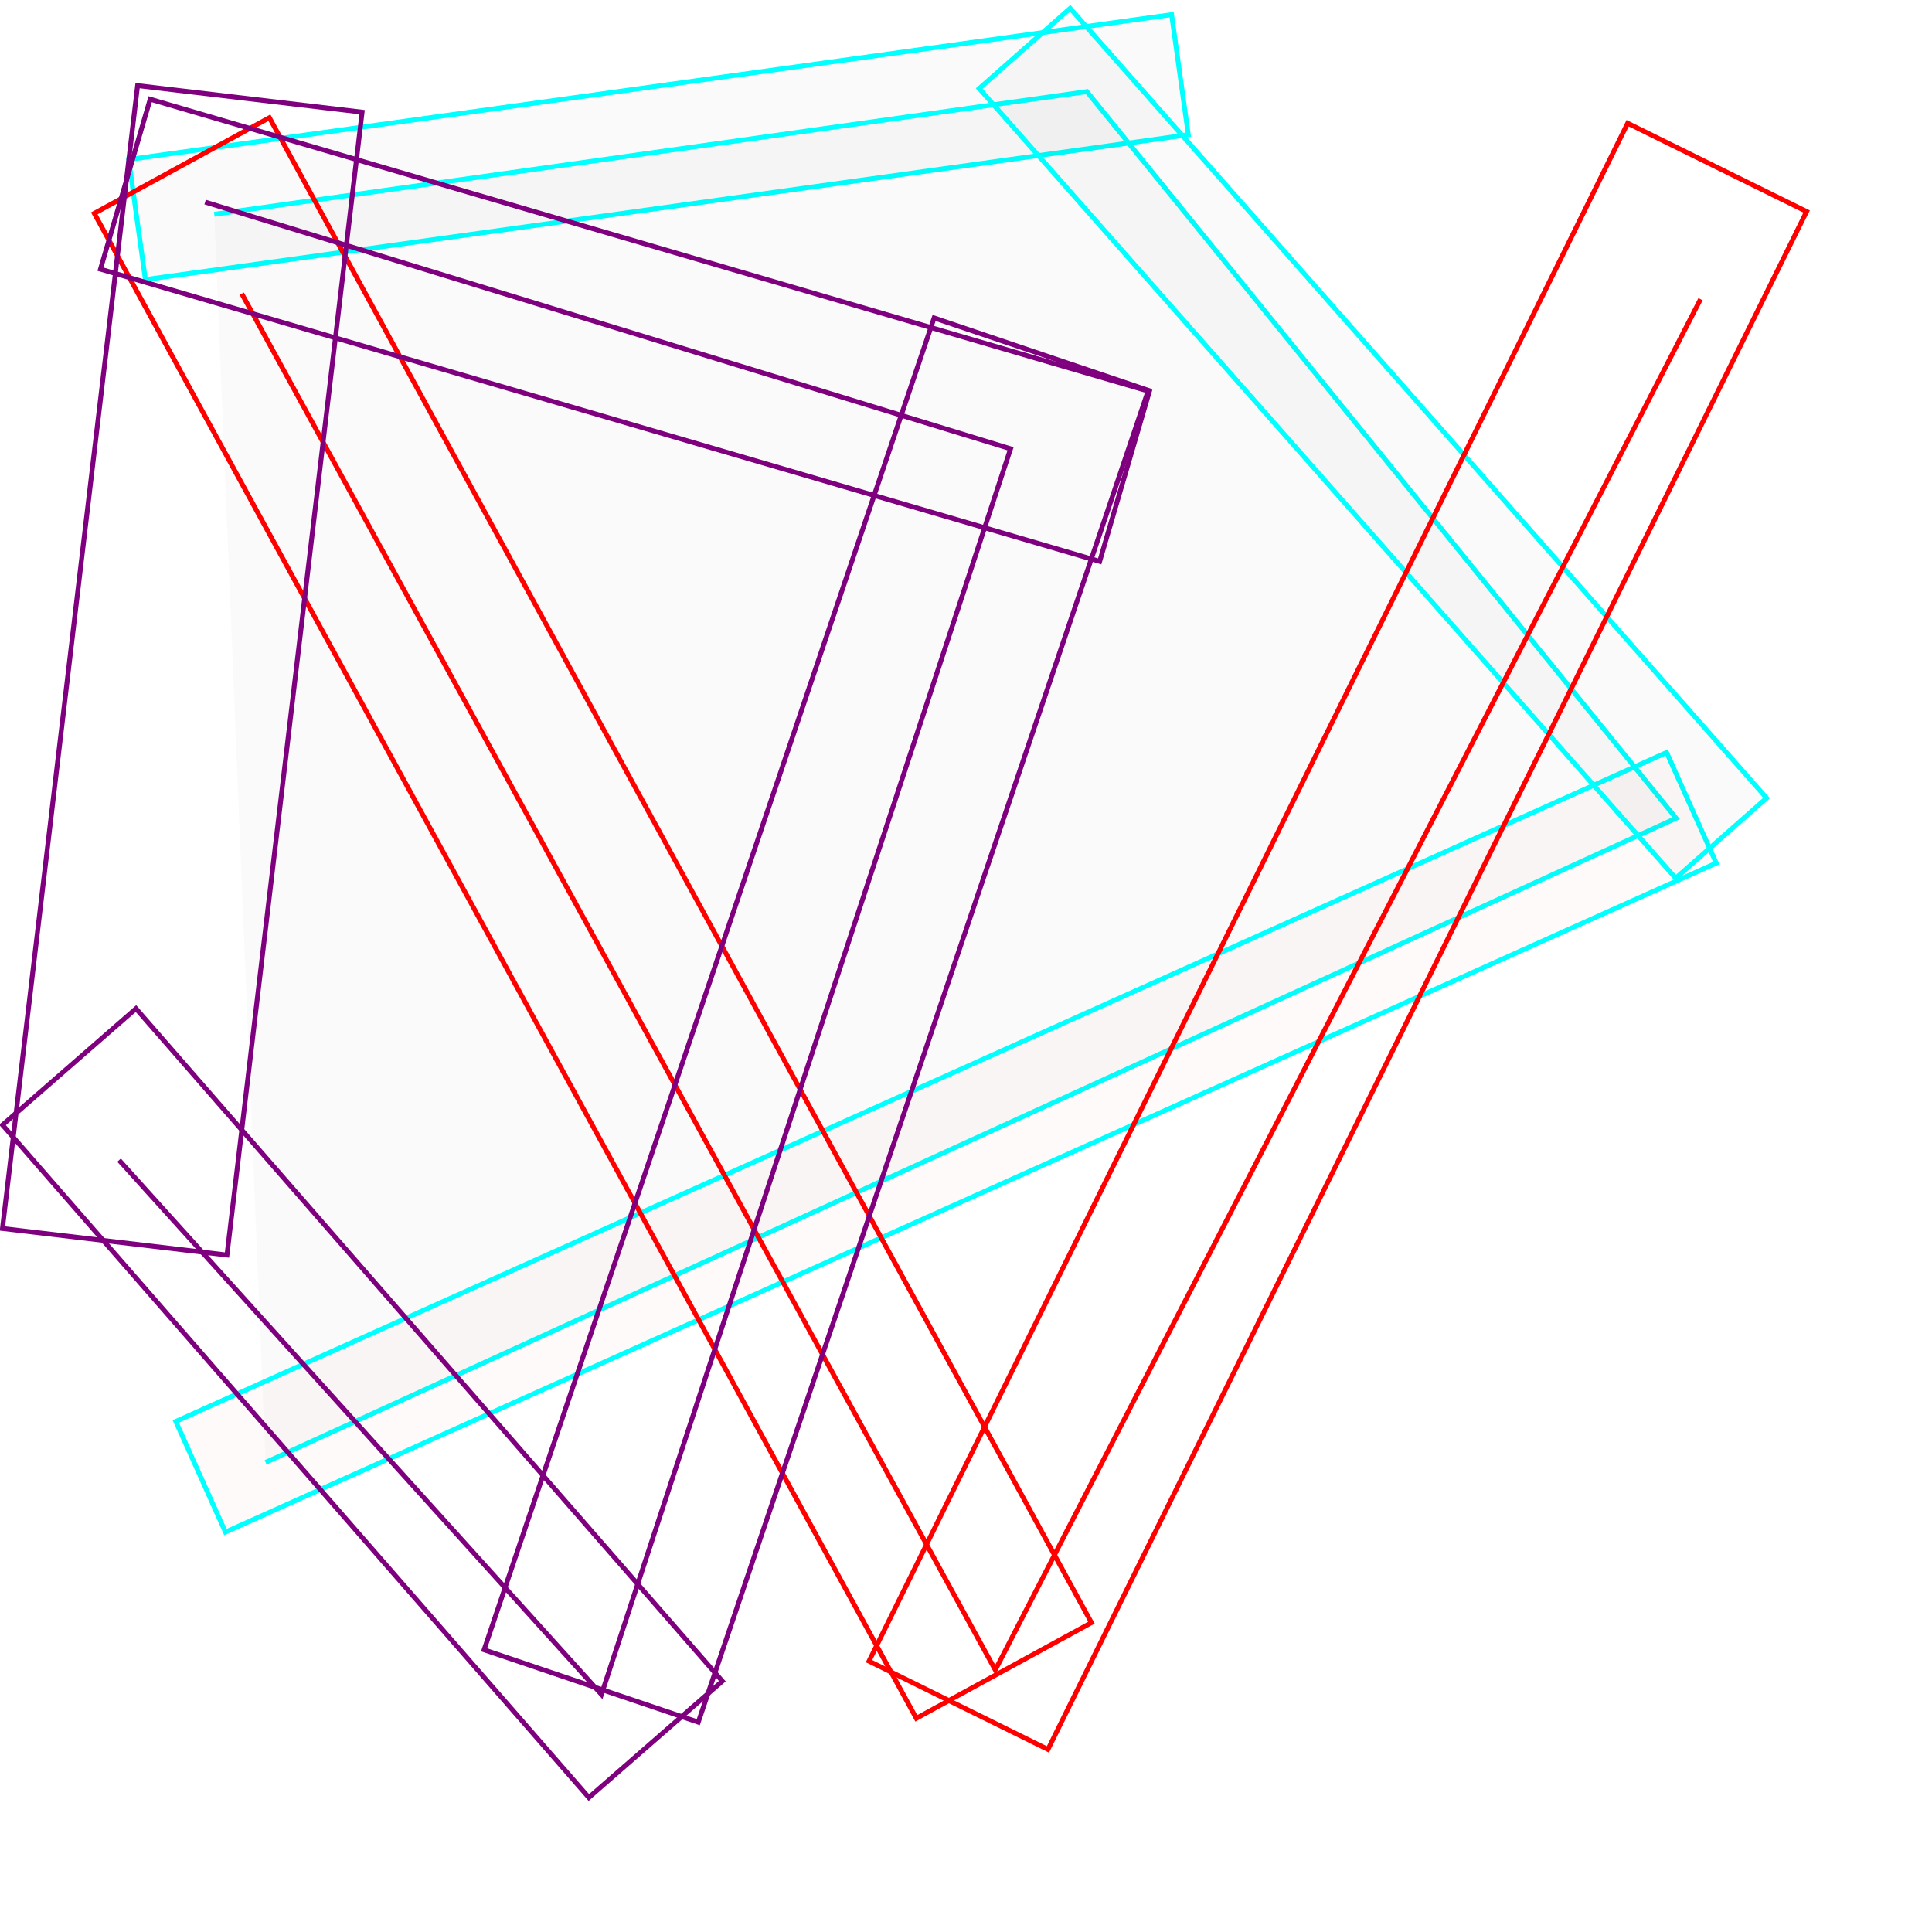
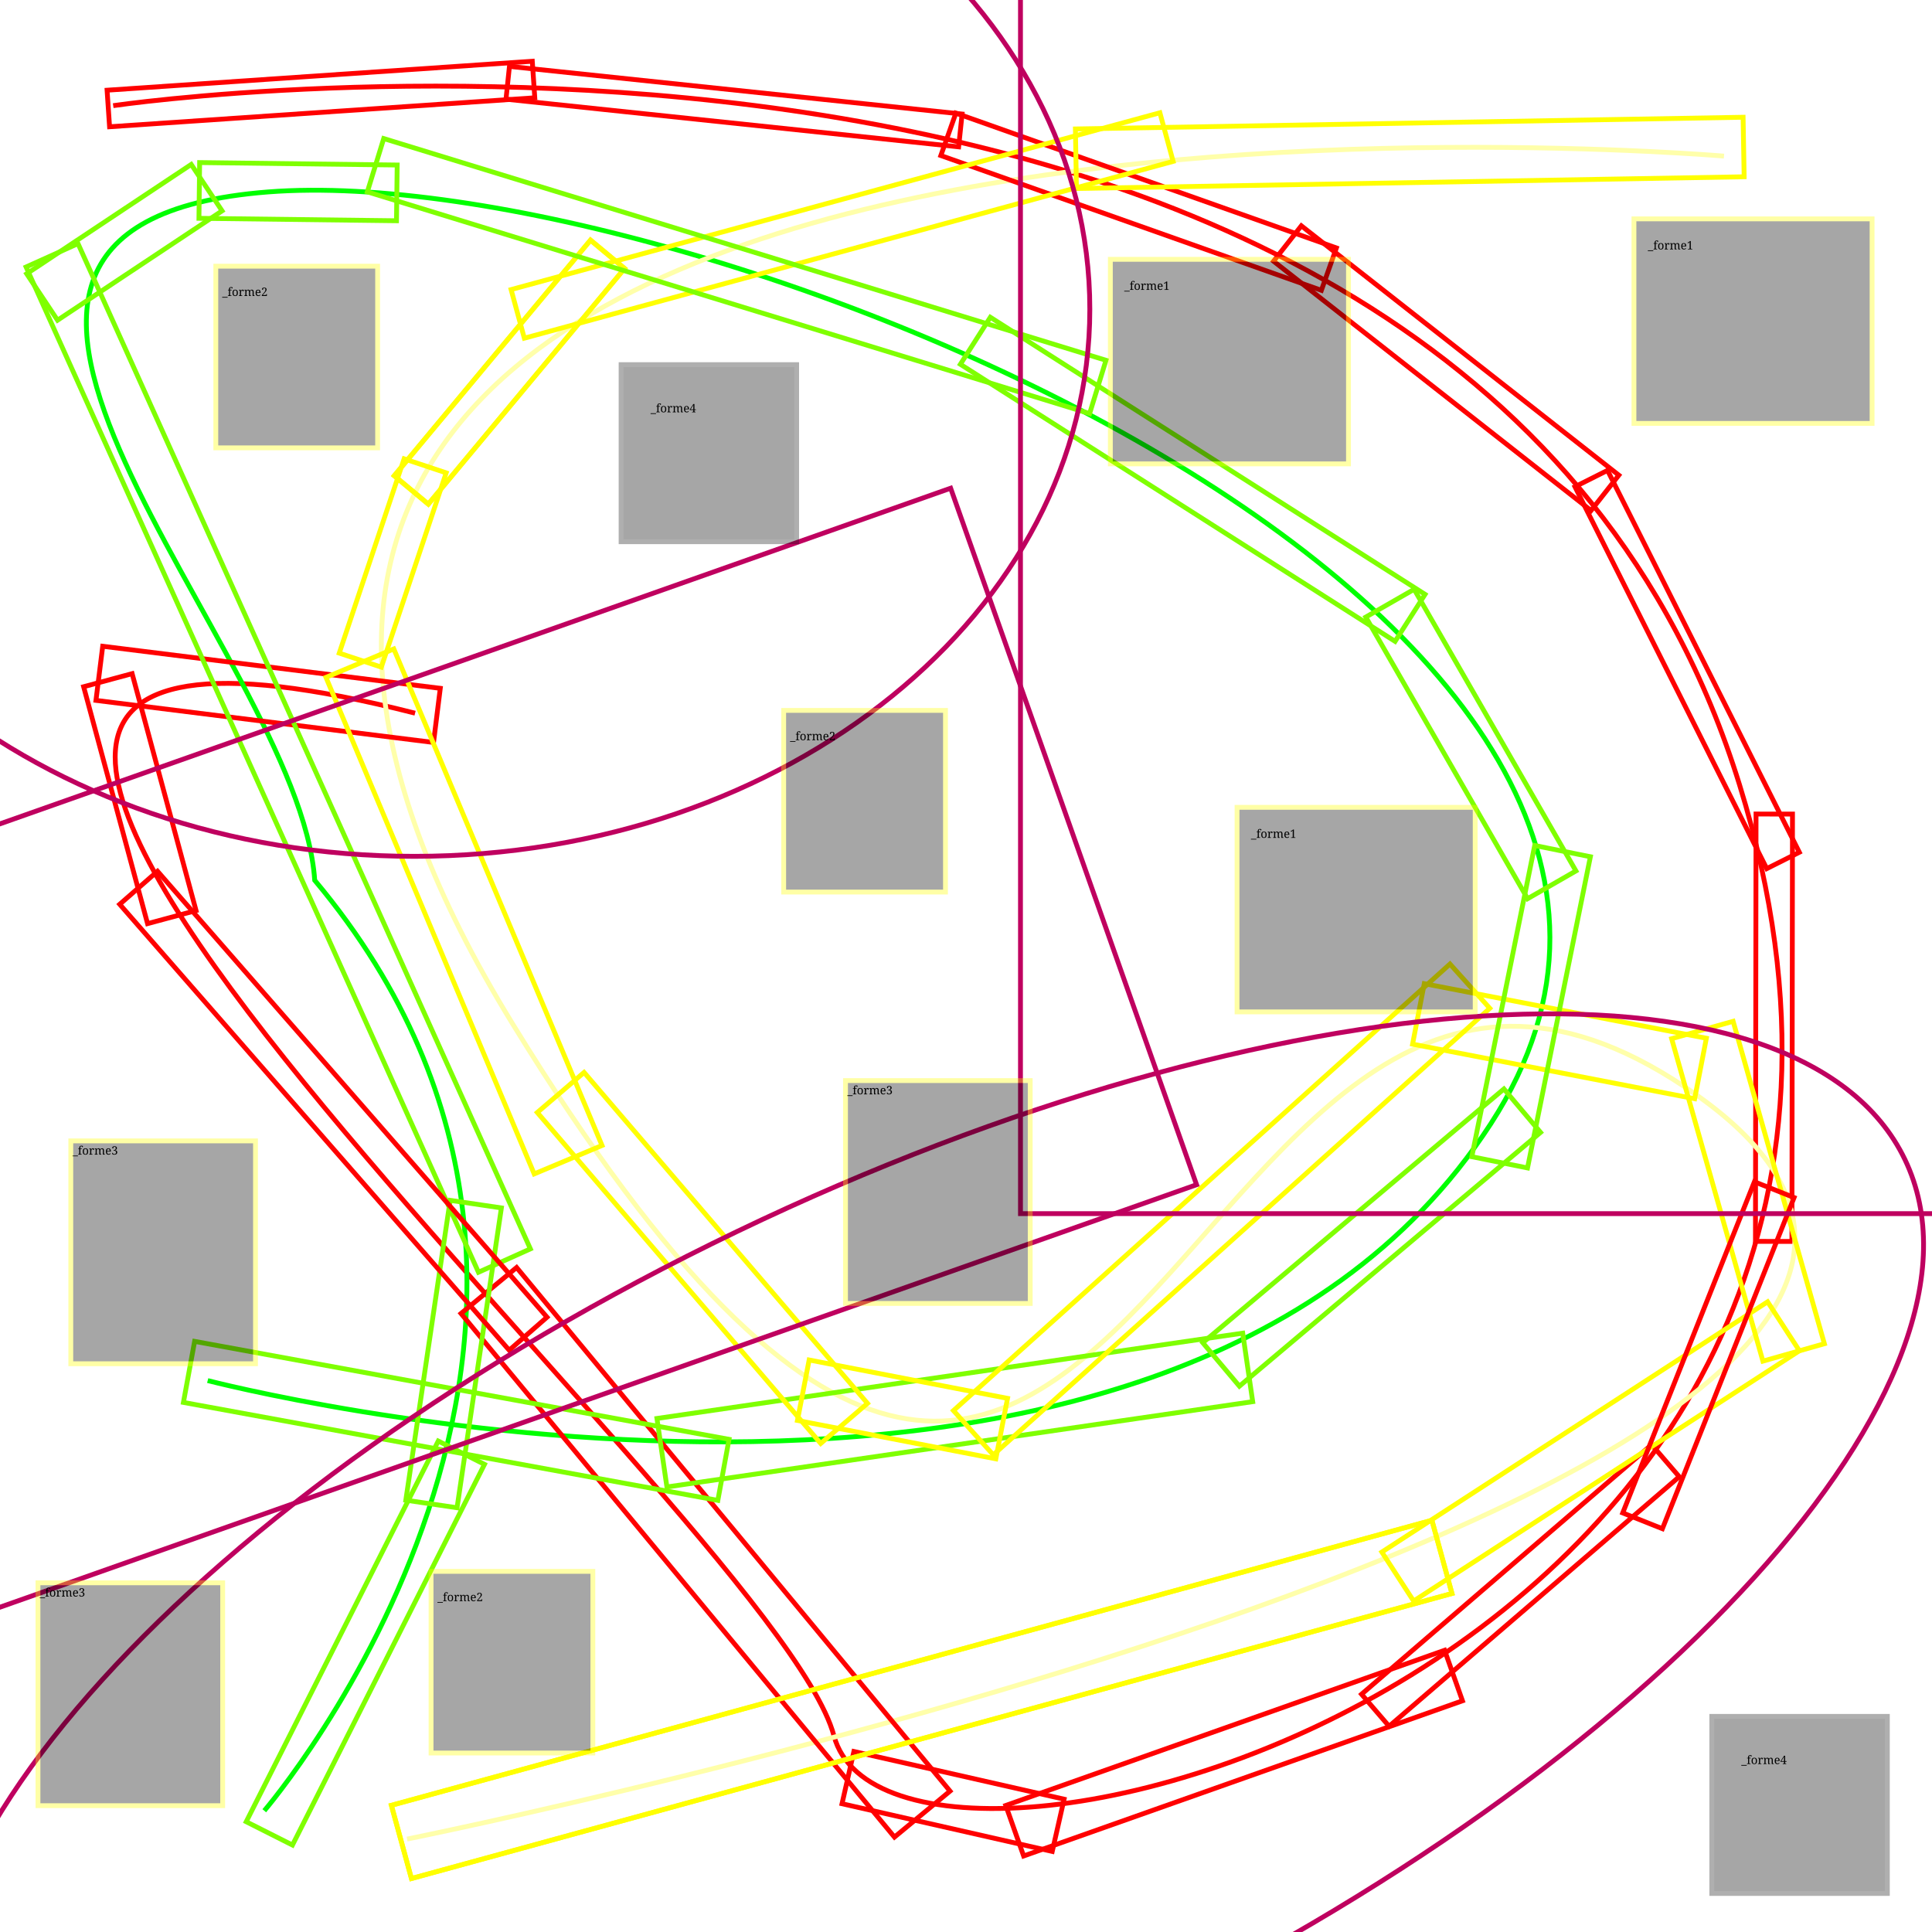
- <svg xmlns="http://www.w3.org/2000/svg" width="2000" height="2000">
-   <g display="none">
-     <ellipse opacity="0.2" transform="rotate(33.90628 460.4445,358.5185) " ry="450.37" rx="677.926" id="svg_1" cy="358.519" cx="460.444" stroke-linecap="null" stroke-linejoin="null" stroke-dasharray="null" stroke-width="5" stroke="#000000" fill="#ffff00" />
-     <rect stroke="#000000" id="svg_4" height="877.037" width="2005.333" y="1114.667" x="2.963" opacity="0.2" stroke-linecap="null" stroke-linejoin="null" stroke-dasharray="null" stroke-width="5" fill="#7f003f" />
-     <ellipse transform="rotate(-43.8767 1629.037,718.8148) " opacity="0.1" ry="625.778" rx="884.148" id="svg_2" cy="718.815" cx="1629.037" stroke-linecap="null" stroke-linejoin="null" stroke-dasharray="null" stroke-width="5" stroke="#000000" fill="#00ffff" />
-     <rect id="svg_3" height="687.407" width="1234.963" y="-210.37" x="465.185" opacity="0.2" stroke-linecap="null" stroke-linejoin="null" stroke-dasharray="null" stroke-width="5" stroke="#000000" fill="#ff0000" />
-     <rect stroke="#000000" transform="rotate(40.79464 513.7778,1250.963) " id="svg_5" height="984.777" width="1743.103" y="758.575" x="-357.774" opacity="0.2" stroke-linecap="null" stroke-linejoin="null" stroke-dasharray="null" stroke-width="5" fill="#ff0000" />
-   </g>
-   <g display="none">
-     <text xml:space="preserve" text-anchor="middle" font-family="serif" font-size="24" id="svg_6" y="1584" x="1612.444" opacity="0.2" stroke-linecap="null" stroke-linejoin="null" stroke-dasharray="null" stroke-width="0" stroke="#000000" fill="#000000">_forme3</text>
-     <text id="svg_7" xml:space="preserve" text-anchor="middle" font-family="serif" font-size="24" y="594.765" x="816" opacity="0.2" stroke-linecap="null" stroke-linejoin="null" stroke-dasharray="null" stroke-width="0" stroke="#000000" fill="#000000">_forme1</text>
-     <text id="svg_8" xml:space="preserve" text-anchor="middle" font-family="serif" font-size="24" y="1062.518" x="354.568" opacity="0.2" stroke-linecap="null" stroke-linejoin="null" stroke-dasharray="null" stroke-width="0" stroke="#000000" fill="#000000">_forme1</text>
-     <text id="svg_9" xml:space="preserve" text-anchor="middle" font-family="serif" font-size="24" y="566.321" x="1764.148" opacity="0.2" stroke-linecap="null" stroke-linejoin="null" stroke-dasharray="null" stroke-width="0" stroke="#000000" fill="#000000">_forme3</text>
+ <svg xmlns="http://www.w3.org/2000/svg" width="4000" height="4000">
+   <g display="inline">
+     <path fill="#000000" stroke="#ff0000" stroke-width="10" stroke-dasharray="null" stroke-linejoin="null" stroke-linecap="null" fill-opacity="0" d="m234.375,218.75c0,0 2804.688,-414.062 3367.188,1406.25c562.5,1820.312 -1750,2437.5 -1875,1968.75c-125,-468.75 -2617.188,-2562.5 -867.188,-2117.188" id="svg_1" />
+     <path fill="#000000" stroke="#00ff00" stroke-width="10" stroke-dasharray="null" stroke-linejoin="null" stroke-linecap="null" fill-opacity="0" d="m547.171,3748.946c0,0 870.054,-1012.285 104.429,-1926.348c-32.206,-475.072 -981.479,-1356.058 -96.617,-1425.215c884.862,-69.156 3210.938,882.812 2531.25,1929.688c-679.688,1046.875 -2656.25,531.25 -2656.25,531.25" id="svg_2" />
+     <rect stroke="#ff0000" fill="#000000" stroke-width="10" stroke-dasharray="null" stroke-linejoin="null" stroke-linecap="null" fill-opacity="0" x="3230.444" y="2090.07" width="884.781" height="75.471" transform="rotate(90.07578 3672.834,2127.805) " class="chemin0" id="svg_13" />
+     <path fill="#000000" stroke="#ffffaa" stroke-width="10" stroke-dasharray="null" stroke-linejoin="null" stroke-linecap="null" fill-opacity="0" d="m3569.336,323.242c0,0 -3812.5,-328.125 -2507.812,1796.875c1304.688,2125 1351.562,-632.812 2453.125,148.438c1101.562,781.25 -2671.875,1539.062 -2671.875,1539.062" id="svg_3" />
+     <rect transform="rotate(6.009794 1519.762,220.7531) " stroke="#ff0000" fill="#000000" stroke-width="10" stroke-dasharray="null" stroke-linejoin="null" stroke-linecap="null" fill-opacity="0" x="1048.594" y="186.609" width="942.337" height="68.288" id="svg_9" class="chemin0" />
+     <rect stroke="#ff0000" transform="rotate(-3.898652 664.4562,194.6193) " fill="#000000" stroke-width="10" stroke-dasharray="null" stroke-linejoin="null" stroke-linecap="null" fill-opacity="0" x="223.254" y="156.686" width="882.405" height="75.866" class="chemin0" id="svg_10" />
+     <rect stroke="#ff0000" fill="#000000" stroke-width="10" stroke-dasharray="null" stroke-linejoin="null" stroke-linecap="null" fill-opacity="0" x="2576.26" y="715.707" width="835.829" height="93.14" transform="rotate(38.14753 2994.175,762.277) " class="chemin0" id="svg_12" />
+     <rect stroke="#ff0000" fill="#000000" stroke-width="10" stroke-dasharray="null" stroke-linejoin="null" stroke-linecap="null" fill-opacity="0" x="2751.649" y="3238.794" width="792.311" height="87.498" transform="rotate(139.3022 3147.805,3282.542) " class="chemin0" id="svg_15" />
+     <rect stroke="#ff0000" fill="#000000" stroke-width="10" stroke-dasharray="null" stroke-linejoin="null" stroke-linecap="null" fill-opacity="0" x="1750.054" y="3674.263" width="446.31" height="110.948" transform="rotate(12.7854 1973.209,3729.737) " class="chemin0" id="svg_16" />
+     <rect stroke="#ff0000" fill="#000000" stroke-width="10" stroke-dasharray="null" stroke-linejoin="null" stroke-linecap="null" fill-opacity="0" x="757.049" y="3139.186" width="1407.328" height="149.364" transform="rotate(50.38295 1460.713,3213.868) " class="chemin0" id="svg_17" />
+     <rect stroke="#ff0000" fill="#000000" stroke-width="10" stroke-dasharray="null" stroke-linejoin="null" stroke-linecap="null" fill-opacity="0" x="35.511" y="1601.507" width="508.037" height="103.971" transform="rotate(74.90055 289.5297,1653.493) " class="chemin0" id="svg_18" />
+     <rect stroke="#ff0000" fill="#000000" stroke-width="10" stroke-dasharray="null" stroke-linejoin="null" stroke-linecap="null" fill-opacity="0" x="202.955" y="1381.126" width="704.313" height="112.936" transform="rotate(7.104777 555.1113,1437.594) " class="chemin0" id="svg_19" />
+     <rect stroke="#7fff00" fill="#000000" stroke-width="10" stroke-dasharray="null" stroke-linejoin="null" stroke-linecap="null" fill-opacity="0" x="2781.07" y="2154.565" width="117.631" height="815.355" id="svg_20" class="chemin1" transform="rotate(-130.121 2839.885,2562.242) " />
+     <rect stroke="#ffff00" fill="#000000" stroke-width="10" stroke-dasharray="null" stroke-linejoin="null" stroke-linecap="null" fill-opacity="0" x="3272.181" y="2400.135" width="693.796" height="132.294" id="svg_26" class="chemin2" transform="rotate(-105.8014 3619.079,2466.282) " />
+     <rect stroke="#7fff00" fill="#000000" stroke-width="10" stroke-dasharray="null" stroke-linejoin="null" stroke-linecap="null" fill-opacity="0" x="625.366" y="2749.789" width="627.532" height="107.234" class="chemin1" id="svg_21" transform="rotate(-81.58869 939.1314,2803.406) " />
+     <rect stroke="#7fff00" fill="#000000" stroke-width="10" stroke-dasharray="null" stroke-linejoin="null" stroke-linecap="null" fill-opacity="0" x="-565.107" y="1510.26" width="2282.336" height="117.887" class="chemin1" transform="rotate(65.7723 576.0609,1569.203) " id="svg_22" />
+     <rect stroke="#7fff00" fill="#000000" stroke-width="10" stroke-dasharray="null" stroke-linejoin="null" stroke-linecap="null" fill-opacity="0" x="412.598" y="339.107" width="409.023" height="115.418" class="chemin1" transform="rotate(-179.2929 617.1094,396.8163) " id="svg_23" />
+     <rect stroke="#7fff00" transform="rotate(-8.285502 1976.858,2919.38) " fill="#000000" stroke-width="10" stroke-dasharray="null" stroke-linejoin="null" stroke-linecap="null" fill-opacity="0" x="1364.061" y="2847.717" width="1225.595" height="143.326" class="chemin1" id="svg_25" />
+     <rect stroke="#ffff00" fill="#000000" stroke-width="10" stroke-dasharray="null" stroke-linejoin="null" stroke-linecap="null" fill-opacity="0" x="1008.774" y="452.961" width="91.786" height="634.923" class="chemin2" transform="rotate(39.78851 1054.667,770.4224) " id="svg_27" />
+     <rect stroke="#ffff00" fill="#000000" stroke-width="10" stroke-dasharray="null" stroke-linejoin="null" stroke-linecap="null" fill-opacity="0" x="1837.928" y="2442.384" width="1382.604" height="123.265" class="chemin2" transform="rotate(-41.96758 2529.23,2504.016) " id="svg_28" />
+     <rect stroke="#ffff00" fill="#000000" stroke-width="10" stroke-dasharray="null" stroke-linejoin="null" stroke-linecap="null" fill-opacity="0" x="2931.275" y="2091.91" width="594.88" height="127.539" class="chemin2" transform="rotate(10.95192 3228.715,2155.68) " id="svg_29" />
+     <rect stroke="#ffff00" fill="#000000" stroke-width="10" stroke-dasharray="null" stroke-linejoin="null" stroke-linecap="null" fill-opacity="0" x="2817.183" y="2944.558" width="952.027" height="120.847" class="chemin2" transform="rotate(-32.97474 3293.196,3004.982) " id="svg_30" />
+     <rect stroke="#ffff00" fill="#000000" stroke-width="10" stroke-dasharray="null" stroke-linejoin="null" stroke-linecap="null" fill-opacity="0" x="791.399" y="3439.845" width="2233.664" height="157.172" class="chemin2" transform="rotate(-15.31982 1908.231,3518.431) " id="svg_31" />
+     <rect id="svg_52" stroke="#ff0000" fill="#000000" stroke-width="10" stroke-dasharray="null" stroke-linejoin="null" stroke-linecap="null" fill-opacity="0" x="1939.479" y="371.096" width="835.829" height="93.14" transform="rotate(19.50491 2357.394,417.6661) " class="chemin0" />
+     <rect stroke="#ff0000" id="svg_53" fill="#000000" stroke-width="10" stroke-dasharray="null" stroke-linejoin="null" stroke-linecap="null" fill-opacity="0" x="3168.154" y="2761.681" width="737.837" height="88.397" transform="rotate(111.686 3537.073,2805.88) " class="chemin0" />
+     <rect id="svg_54" stroke="#ff0000" fill="#000000" stroke-width="10" stroke-dasharray="null" stroke-linejoin="null" stroke-linecap="null" fill-opacity="0" x="3050.647" y="1348.407" width="884.781" height="75.471" transform="rotate(63.33095 3493.037,1386.142) " class="chemin0" />
+     <rect id="svg_55" stroke="#ff0000" fill="#000000" stroke-width="10" stroke-dasharray="null" stroke-linejoin="null" stroke-linecap="null" fill-opacity="0" x="2073.268" y="3574.187" width="963.673" height="110.948" transform="rotate(-19.4747 2555.104,3629.661) " class="chemin0" />
+     <rect id="svg_56" stroke="#ff0000" fill="#000000" stroke-width="10" stroke-dasharray="null" stroke-linejoin="null" stroke-linecap="null" fill-opacity="0" x="77.265" y="2247.666" width="1225.813" height="103.971" transform="rotate(48.86466 690.1714,2299.652) " class="chemin0" />
+     <rect id="svg_57" stroke="#ffff00" fill="#000000" stroke-width="10" stroke-dasharray="null" stroke-linejoin="null" stroke-linecap="null" fill-opacity="0" x="1691.345" y="-229.303" width="104.323" height="1392.263" class="chemin2" transform="rotate(74.75539 1743.506,466.8291) " />
+     <rect stroke="#ffff00" id="svg_58" fill="#000000" stroke-width="10" stroke-dasharray="null" stroke-linejoin="null" stroke-linecap="null" fill-opacity="0" x="403.271" y="1810.843" width="1114.751" height="152.297" class="chemin2" transform="rotate(67.24995 960.6464,1886.992) " />
+     <rect stroke="#ffff00" id="svg_59" fill="#000000" stroke-width="10" stroke-dasharray="null" stroke-linejoin="null" stroke-linecap="null" fill-opacity="0" x="767.181" y="953.555" width="91.786" height="424.082" class="chemin2" transform="rotate(18.46014 813.0742,1165.596) " />
+     <rect id="svg_60" stroke="#ffff00" fill="#000000" stroke-width="10" stroke-dasharray="null" stroke-linejoin="null" stroke-linecap="null" fill-opacity="0" x="1008.774" y="452.961" width="91.786" height="634.923" class="chemin2" transform="rotate(39.78851 1054.667,770.4224) " />
+     <rect id="svg_61" stroke="#ffff00" fill="#000000" stroke-width="10" stroke-dasharray="null" stroke-linejoin="null" stroke-linecap="null" fill-opacity="0" x="1003.151" y="2540.623" width="902.132" height="127.539" class="chemin2" transform="rotate(49.42325 1454.217,2604.392) " />
+     <rect id="svg_62" stroke="#ffff00" fill="#000000" stroke-width="10" stroke-dasharray="null" stroke-linejoin="null" stroke-linecap="null" fill-opacity="0" x="1659.32" y="2854.262" width="418.358" height="127.539" class="chemin2" transform="rotate(10.95192 1868.499,2918.031) " />
+     <rect id="svg_63" stroke="#ffff00" fill="#000000" stroke-width="10" stroke-dasharray="null" stroke-linejoin="null" stroke-linecap="null" fill-opacity="0" x="791.399" y="3439.845" width="2233.664" height="157.172" class="chemin2" transform="rotate(-15.31982 1908.231,3518.431) " />
+     <rect id="svg_64" stroke="#7fff00" fill="#000000" stroke-width="10" stroke-dasharray="null" stroke-linejoin="null" stroke-linecap="null" fill-opacity="0" x="315.024" y="3348.127" width="882.792" height="107.234" class="chemin1" transform="rotate(-63.23249 756.4199,3401.744) " />
+     <rect stroke="#7fff00" id="svg_65" fill="#000000" stroke-width="10" stroke-dasharray="null" stroke-linejoin="null" stroke-linecap="null" fill-opacity="0" x="2709.039" y="1482.664" width="672.466" height="115.418" class="chemin1" transform="rotate(-119.8762 3045.272,1540.373) " />
+     <rect id="svg_66" stroke="#7fff00" fill="#000000" stroke-width="10" stroke-dasharray="null" stroke-linejoin="null" stroke-linecap="null" fill-opacity="0" x="53.004" y="443.989" width="409.023" height="115.418" class="chemin1" transform="rotate(146.3937 257.5155,501.6978) " />
+     <rect id="svg_67" stroke="#7fff00" fill="#000000" stroke-width="10" stroke-dasharray="null" stroke-linejoin="null" stroke-linecap="null" fill-opacity="0" x="743.073" y="513.847" width="1564.261" height="115.418" class="chemin1" transform="rotate(-162.9337 1525.203,571.5556) " />
+     <rect id="svg_68" stroke="#7fff00" fill="#000000" stroke-width="10" stroke-dasharray="null" stroke-linejoin="null" stroke-linecap="null" fill-opacity="0" x="1935.713" y="934.673" width="1067.337" height="115.418" class="chemin1" transform="rotate(-147.4865 2469.382,992.3819) " />
+     <rect id="svg_69" stroke="#ffff00" fill="#000000" stroke-width="10" stroke-dasharray="null" stroke-linejoin="null" stroke-linecap="null" fill-opacity="0" x="2227.488" y="254.854" width="1382.604" height="123.265" class="chemin2" transform="rotate(-1.00497 2918.79,316.486) " />
+     <rect id="svg_70" stroke="#7fff00" fill="#000000" stroke-width="10" stroke-dasharray="null" stroke-linejoin="null" stroke-linecap="null" fill-opacity="0" x="3111.184" y="1755.643" width="117.631" height="657.333" class="chemin1" transform="rotate(-168.5788 3169.999,2084.31) " />
+     <rect id="svg_71" transform="rotate(10.3874 944.5777,2941.774) " stroke="#7fff00" fill="#000000" stroke-width="10" stroke-dasharray="null" stroke-linejoin="null" stroke-linecap="null" fill-opacity="0" x="382.126" y="2877.524" width="1124.903" height="128.5" class="chemin1" />
  </g>
  <g display="inline">
-     <rect id="svg_12" stroke="#00ffff" transform="rotate(-7.907166 681.679,152.2963) " class="chemin1" height="125.504" width="1089.997" y="89.544" x="136.681" fill-opacity="0.02" stroke-linecap="null" stroke-linejoin="null" stroke-dasharray="null" stroke-width="5" fill="#000000" />
-     <path fill-opacity="0.02" id="svg_10" d="m221.827,221.827l903.309,-127.012l609.975,752.198l-1460.148,666.864" stroke-linecap="null" stroke-linejoin="null" stroke-dasharray="null" stroke-width="5" stroke="#00ffff" fill="#000000" />
-     <rect stroke="#00ffff" transform="rotate(-24.16663 979.3168,1182.491) " class="chemin1" id="svg_11" height="125.504" width="1691.54" y="1119.739" x="133.547" fill-opacity="0.02" stroke-linecap="null" stroke-linejoin="null" stroke-dasharray="null" stroke-width="5" fill="#ff0000" />
-     <rect id="svg_13" stroke="#00ffff" transform="rotate(48.59126 1421.234,458.8642) " class="chemin1" height="125.504" width="1089.997" y="396.112" x="876.236" fill-opacity="0.02" stroke-linecap="null" stroke-linejoin="null" stroke-dasharray="null" stroke-width="5" fill="#000000" />
-     <path fill-opacity="0" id="svg_14" d="m250.272,304l780.049,1424.79l730.074,-1419.062" stroke-linecap="null" stroke-linejoin="null" stroke-dasharray="null" stroke-width="5" stroke="#ff0000" fill="#000000" />
-     <rect class="chemin2" stroke="#ff0000" transform="rotate(116.2573 1384.889,969.2838) " id="svg_15" height="206.57" width="1775.204" y="865.999" x="497.287" fill-opacity="0" stroke-linecap="null" stroke-linejoin="null" stroke-dasharray="null" stroke-width="5" fill="#000000" />
-     <rect id="svg_17" class="chemin2" stroke="#ff0000" transform="rotate(61.35582 613.7283,950.3209) " height="206.57" width="1775.204" y="847.036" x="-273.874" fill-opacity="0" stroke-linecap="null" stroke-linejoin="null" stroke-dasharray="null" stroke-width="5" fill="#000000" />
-     <path id="svg_18" d="m212.346,209.185l833.778,255.407l-423.506,1289.481l-499.358,-553.086" fill-opacity="0" stroke-linecap="null" stroke-linejoin="null" stroke-dasharray="null" stroke-width="5" stroke="#7f007f" fill="#000000" />
-     <rect stroke="#7f007f" transform="rotate(108.6699 844.9153,1055.975) " id="svg_19" height="234.053" width="1455.309" y="938.949" x="117.261" fill-opacity="0" stroke-linecap="null" stroke-linejoin="null" stroke-dasharray="null" stroke-width="5" fill="#000000" />
-     <rect id="svg_20" transform="rotate(16.30171 646.9136,341.9259) " height="183.309" width="1077.728" y="250.272" x="108.049" fill-opacity="0" stroke-linecap="null" stroke-linejoin="null" stroke-dasharray="null" stroke-width="5" stroke="#7f007f" fill="#000000" />
-     <rect id="svg_21" stroke="#7f007f" transform="rotate(48.91825 375.1607,1452.432) " height="183.309" width="923.673" y="1360.777" x="-86.676" fill-opacity="0" stroke-linecap="null" stroke-linejoin="null" stroke-dasharray="null" stroke-width="5" fill="#000000" />
-     <rect id="svg_22" stroke="#7f007f" transform="rotate(96.74271 188.6916,693.9131) " height="234.053" width="1191.369" y="576.887" x="-406.993" fill-opacity="0" stroke-linecap="null" stroke-linejoin="null" stroke-dasharray="null" stroke-width="5" fill="#000000" />
+     <ellipse fill="#000000" stroke="#bf005f" stroke-width="10" stroke-dasharray="null" stroke-linejoin="null" stroke-linecap="null" fill-opacity="0" cx="857.91" cy="640.137" id="svg_4" rx="1398.438" ry="1132.812" />
+     <ellipse fill="#000000" stroke-width="10" stroke-dasharray="null" stroke-linejoin="null" stroke-linecap="null" fill-opacity="0" cx="1921.302" cy="3372.435" id="svg_5" rx="912.809" ry="2243.962" transform="rotate(64.33481 1921.302,3372.435) " stroke="#bf005f" />
+     <rect fill="none" stroke-width="10" stroke-dasharray="null" stroke-linejoin="null" stroke-linecap="null" x="2112.793" y="-189.941" width="2184.082" height="2702.637" id="svg_6" stroke="#bf005f" />
+     <rect fill="none" stroke-width="10" stroke-dasharray="null" stroke-linejoin="null" stroke-linecap="null" x="-616.211" y="1453.613" width="2922.363" height="1529.297" id="svg_7" stroke="#bf005f" transform="rotate(-19.44661 844.9708,2218.262) " />
+   </g>
+   <g display="inline">
+     <text fill="#000000" stroke="#ffff00" stroke-width="0" stroke-dasharray="null" stroke-linejoin="null" stroke-linecap="null" x="1682.812" y="1532.473" id="svg_33" font-size="24" font-family="serif" text-anchor="middle" xml:space="preserve">_forme2</text>
+     <text fill="#000000" stroke="#ffff00" stroke-width="0" stroke-dasharray="null" stroke-linejoin="null" stroke-linecap="null" x="3652.252" y="3652.252" id="svg_35" font-size="24" font-family="serif" text-anchor="middle" xml:space="preserve">_forme4</text>
+     <text xml:space="preserve" text-anchor="middle" font-family="serif" font-size="24" id="svg_8" y="516.346" x="3458.765" stroke-linecap="null" stroke-linejoin="null" stroke-dasharray="null" stroke-width="0" stroke="#ffff00" fill="#000000">_forme1</text>
+     <text xml:space="preserve" text-anchor="middle" font-family="serif" font-size="24" id="svg_14" y="2390.519" x="197.136" stroke-linecap="null" stroke-linejoin="null" stroke-dasharray="null" stroke-width="0" stroke="#ffff00" fill="#000000">_forme3</text>
+     <rect opacity="0.35" class="forme3" id="svg_32" height="461.432" width="382.42" y="2362.074" x="146.568" stroke-linecap="null" stroke-linejoin="null" stroke-dasharray="null" stroke-width="10" fill="#000000" stroke="#ffff00" />
+     <rect class="forme2" id="svg_34" height="376.099" width="335.012" y="1470.815" x="1622.519" opacity="0.35" stroke-linecap="null" stroke-linejoin="null" stroke-dasharray="null" stroke-width="10" fill="#000000" stroke="#ffff00" />
+     <rect class="forme1" id="svg_37" height="423.506" width="493.037" y="453.136" x="3382.914" opacity="0.35" stroke-linecap="null" stroke-linejoin="null" stroke-dasharray="null" stroke-width="10" fill="#000000" stroke="#ffff00" />
+     <rect class="forme4" id="svg_38" height="366.617" width="363.457" y="3553.58" x="3544.099" opacity="0.35" stroke-linecap="null" stroke-linejoin="null" stroke-dasharray="null" stroke-width="10" stroke="#191919" fill="#000000" />
+     <text fill="#000000" stroke="#ffff00" stroke-width="0" stroke-dasharray="null" stroke-linejoin="null" stroke-linecap="null" x="952.738" y="3314.992" font-size="24" font-family="serif" text-anchor="middle" xml:space="preserve" id="svg_36">_forme2</text>
+     <rect class="forme2" height="376.099" width="335.012" y="3253.333" x="892.444" opacity="0.35" stroke-linecap="null" stroke-linejoin="null" stroke-dasharray="null" stroke-width="10" fill="#000000" stroke="#ffff00" id="svg_39" />
+     <text fill="#000000" stroke="#ffff00" stroke-width="0" stroke-dasharray="null" stroke-linejoin="null" stroke-linecap="null" x="507.108" y="612.769" font-size="24" font-family="serif" text-anchor="middle" xml:space="preserve" id="svg_40">_forme2</text>
+     <rect class="forme2" height="376.099" width="335.012" y="551.111" x="446.815" opacity="0.35" stroke-linecap="null" stroke-linejoin="null" stroke-dasharray="null" stroke-width="10" fill="#000000" stroke="#ffff00" id="svg_41" />
+     <text xml:space="preserve" text-anchor="middle" font-family="serif" font-size="24" y="600.099" x="2374.716" stroke-linecap="null" stroke-linejoin="null" stroke-dasharray="null" stroke-width="0" stroke="#ffff00" fill="#000000" id="svg_42">_forme1</text>
+     <rect class="forme1" height="423.506" width="493.037" y="536.889" x="2298.864" opacity="0.35" stroke-linecap="null" stroke-linejoin="null" stroke-dasharray="null" stroke-width="10" fill="#000000" stroke="#ffff00" id="svg_43" />
+     <text xml:space="preserve" text-anchor="middle" font-family="serif" font-size="24" y="1734.716" x="2637.037" stroke-linecap="null" stroke-linejoin="null" stroke-dasharray="null" stroke-width="0" stroke="#ffff00" fill="#000000" id="svg_44">_forme1</text>
+     <rect class="forme1" height="423.506" width="493.037" y="1671.506" x="2561.185" opacity="0.35" stroke-linecap="null" stroke-linejoin="null" stroke-dasharray="null" stroke-width="10" fill="#000000" stroke="#ffff00" id="svg_45" />
+     <text xml:space="preserve" text-anchor="middle" font-family="serif" font-size="24" y="2265.679" x="1801.086" stroke-linecap="null" stroke-linejoin="null" stroke-dasharray="null" stroke-width="0" stroke="#ffff00" fill="#000000" id="svg_46">_forme3</text>
+     <rect opacity="0.35" class="forme3" height="461.432" width="382.42" y="2237.235" x="1750.519" stroke-linecap="null" stroke-linejoin="null" stroke-dasharray="null" stroke-width="10" fill="#000000" stroke="#ffff00" id="svg_47" />
+     <text xml:space="preserve" text-anchor="middle" font-family="serif" font-size="24" y="3305.482" x="129.185" stroke-linecap="null" stroke-linejoin="null" stroke-dasharray="null" stroke-width="0" stroke="#ffff00" fill="#000000" id="svg_48">_forme3</text>
+     <rect opacity="0.35" class="forme3" height="461.432" width="382.42" y="3277.037" x="78.617" stroke-linecap="null" stroke-linejoin="null" stroke-dasharray="null" stroke-width="10" fill="#000000" stroke="#ffff00" id="svg_49" />
+     <text fill="#000000" stroke="#ffff00" stroke-width="0" stroke-dasharray="null" stroke-linejoin="null" stroke-linecap="null" x="1394.079" y="853.635" font-size="24" font-family="serif" text-anchor="middle" xml:space="preserve" id="svg_50">_forme4</text>
+     <rect class="forme4" height="366.617" width="363.457" y="754.963" x="1285.926" opacity="0.35" stroke-linecap="null" stroke-linejoin="null" stroke-dasharray="null" stroke-width="10" stroke="#191919" fill="#000000" id="svg_51" />
  </g>
</svg>
